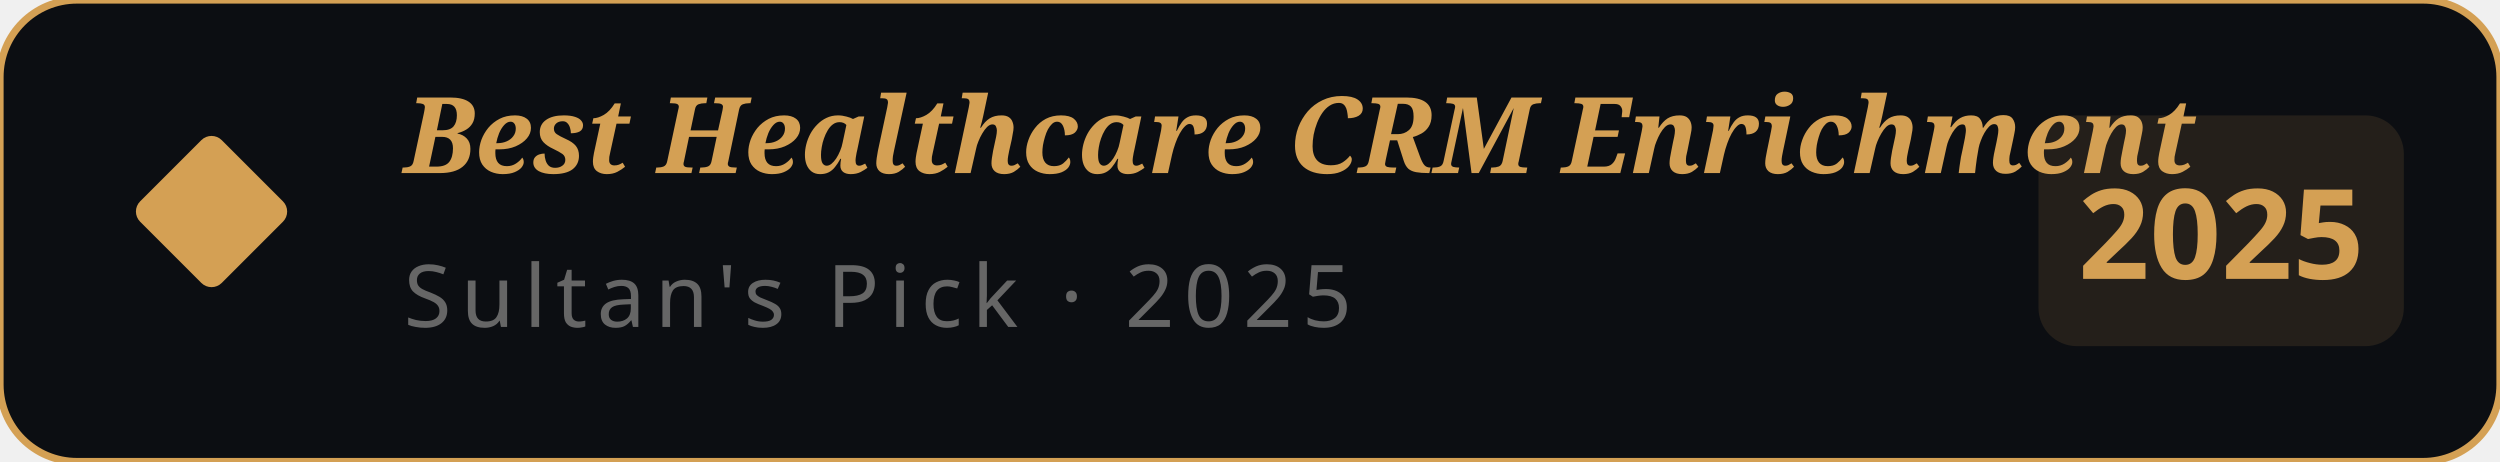
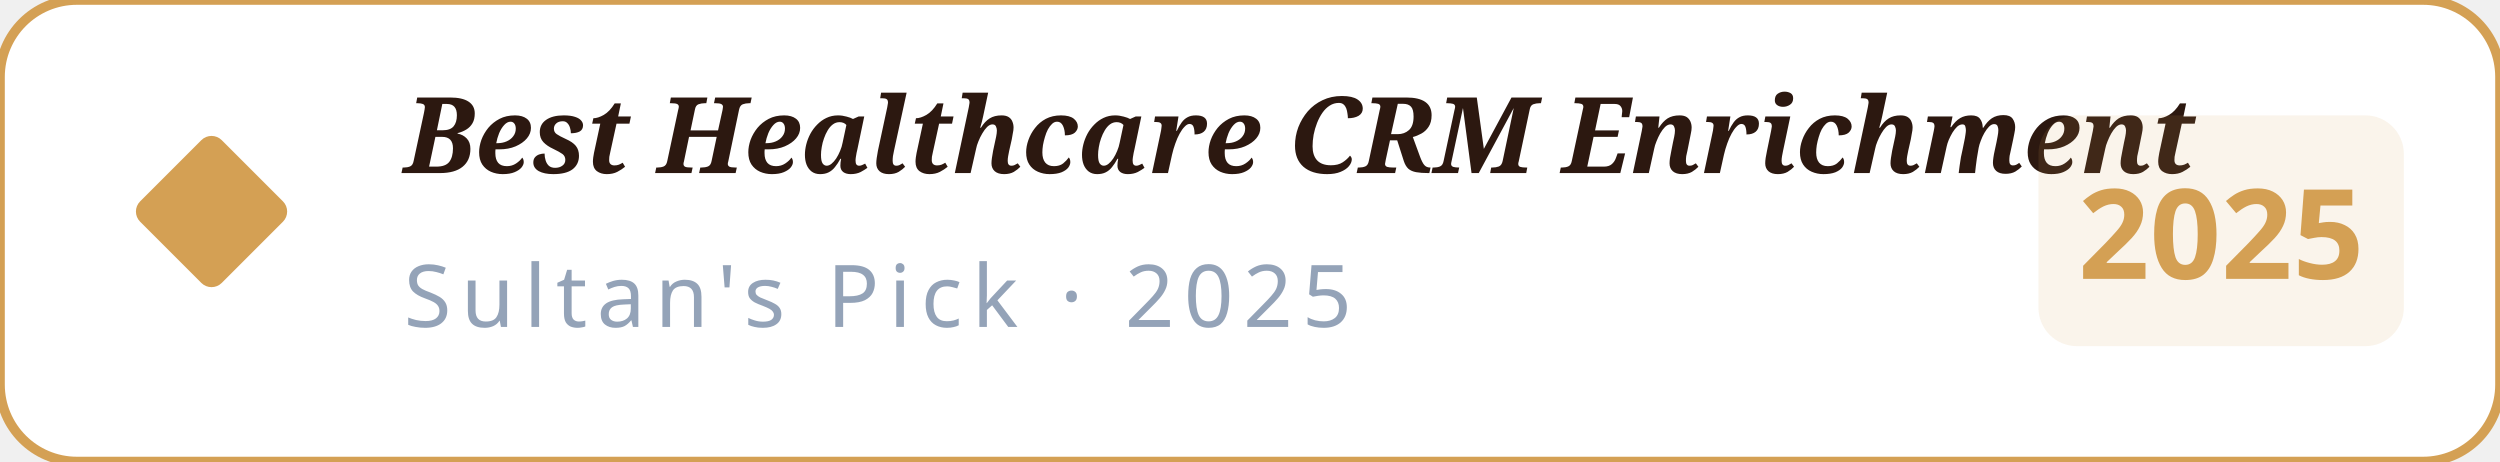
<svg xmlns="http://www.w3.org/2000/svg" viewBox="0 0 260 48" width="260" height="48">
-   <rect width="260" height="48" rx="8" fill="#0C0E12" stroke="#D4A054" stroke-width="0.75" opacity="1" />
+   <rect width="260" height="48" rx="8" fill="#FFFFFF" stroke="#D4A054" stroke-width="1" />
  <rect x="16" y="16" width="12" height="12" rx="1.5" transform="rotate(45, 22, 22)" fill="#D4A054" />
-   <text x="42" y="18" fill="#D4A054" font-family="'Source Serif 4', Georgia, serif" font-size="11" font-weight="600" font-style="italic">Best Healthcare CRM Enrichment</text>
-   <text x="42" y="34" fill="#666666" font-family="'Outfit', system-ui, sans-serif" font-size="9" letter-spacing="1">Sultan's Pick · 2025</text>
+   <text x="42" y="18" fill="#2C1810" font-family="'Source Serif 4', Georgia, serif" font-size="11" font-weight="600" font-style="italic">Best Healthcare CRM Enrichment</text>
+   <text x="42" y="34" fill="#94A3B8" font-family="'Outfit', system-ui, sans-serif" font-size="9" letter-spacing="1">Sultan's Pick · 2025</text>
  <rect x="212" y="12" width="38" height="24" rx="4" fill="#D4A054" opacity="0.12" />
  <text x="231" y="29" text-anchor="middle" fill="#D4A054" font-family="'Outfit', system-ui, sans-serif" font-size="13" font-weight="800">2025</text>
</svg>
